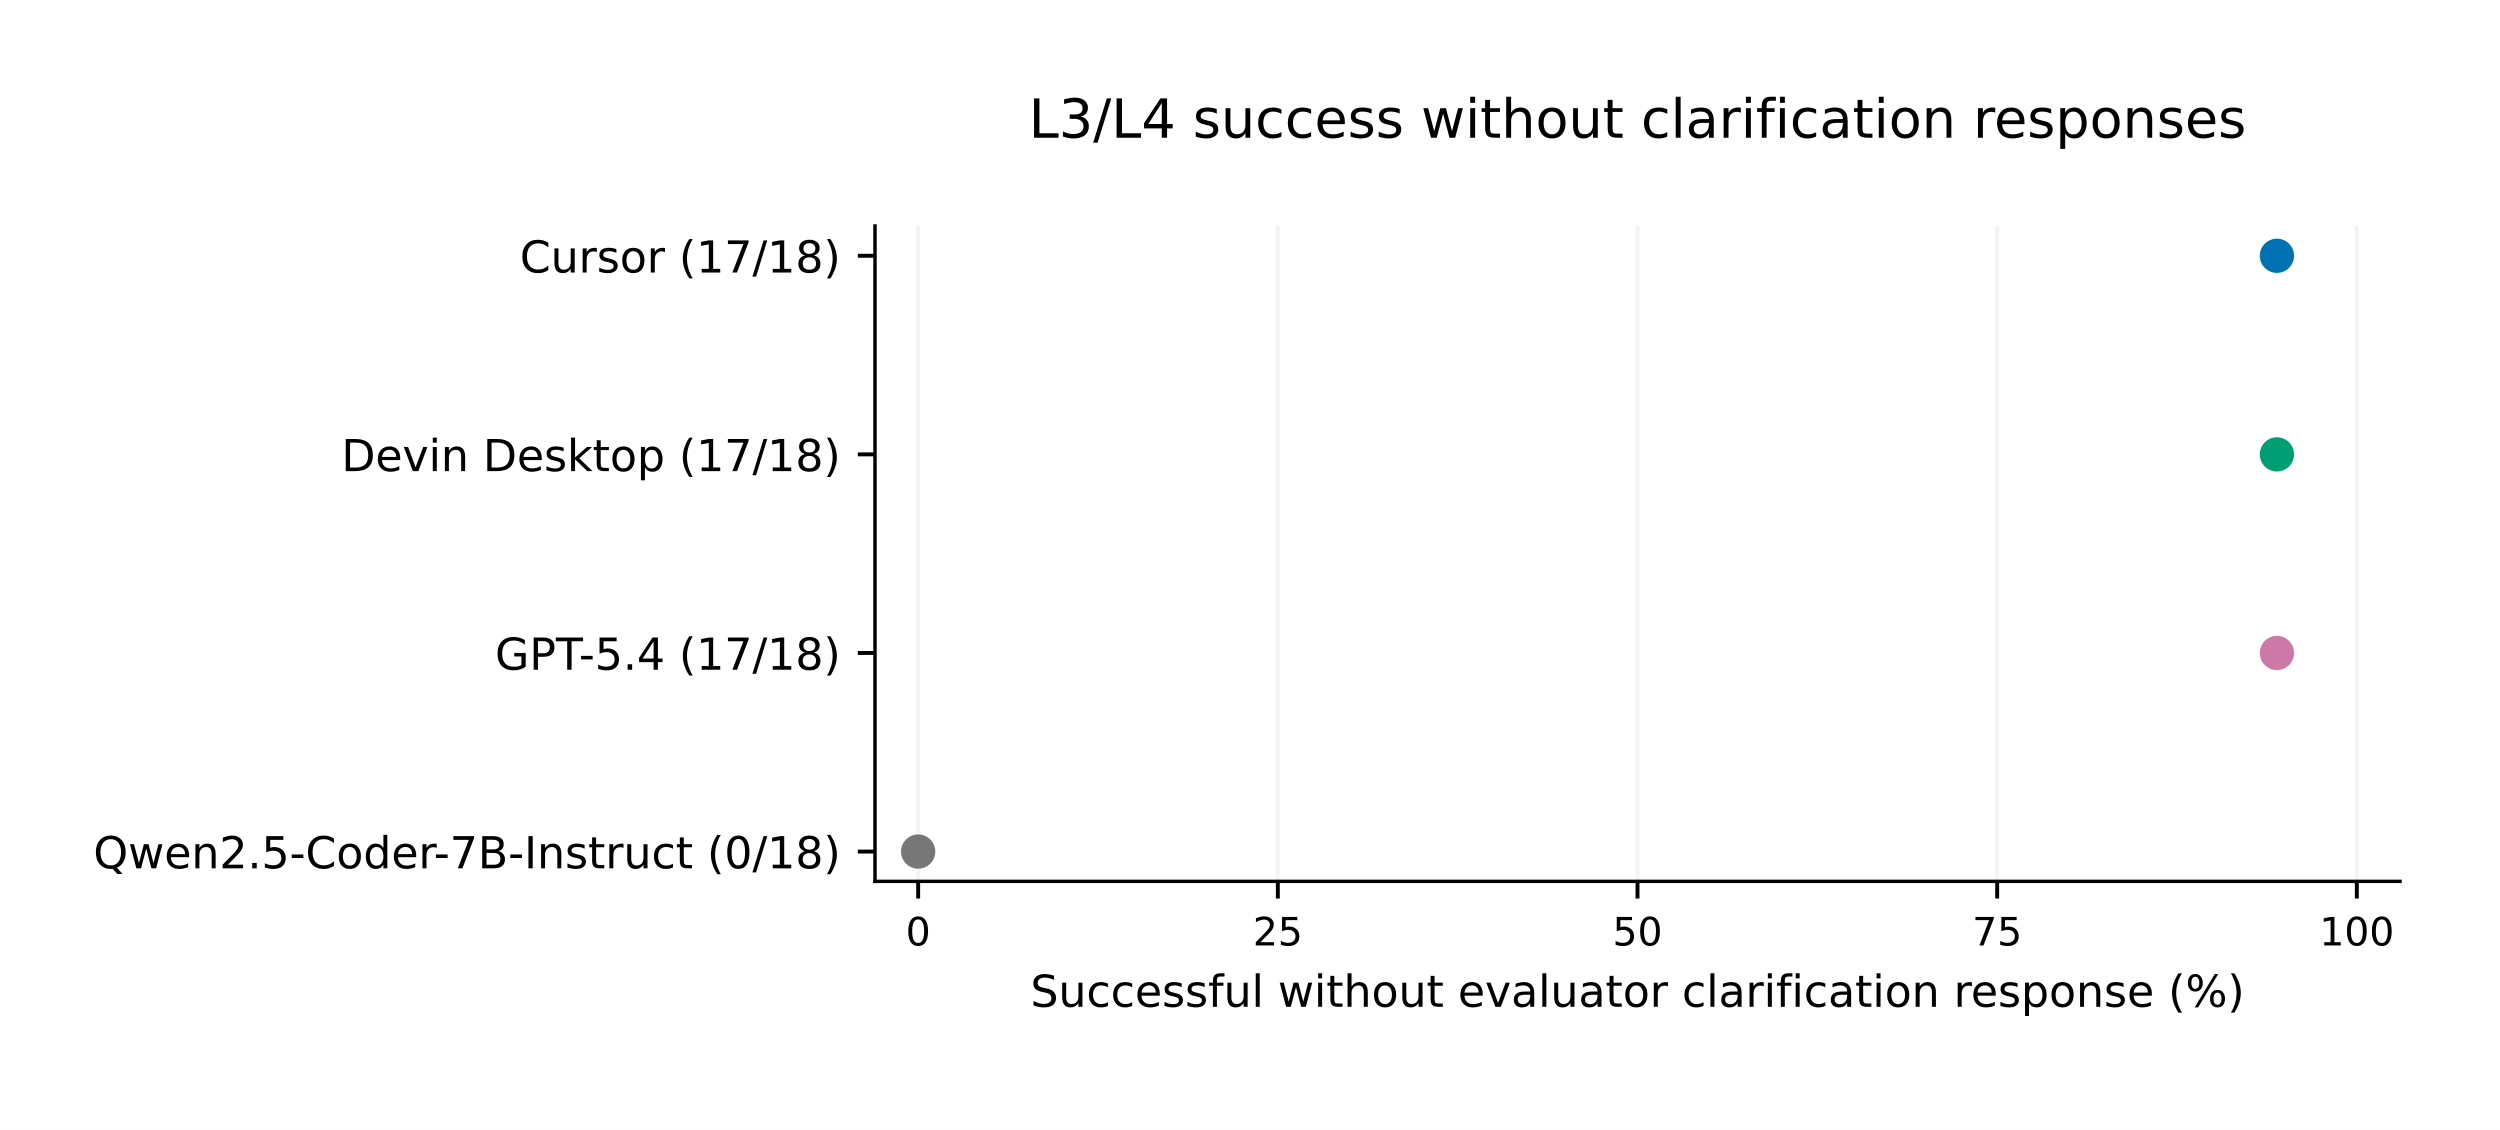
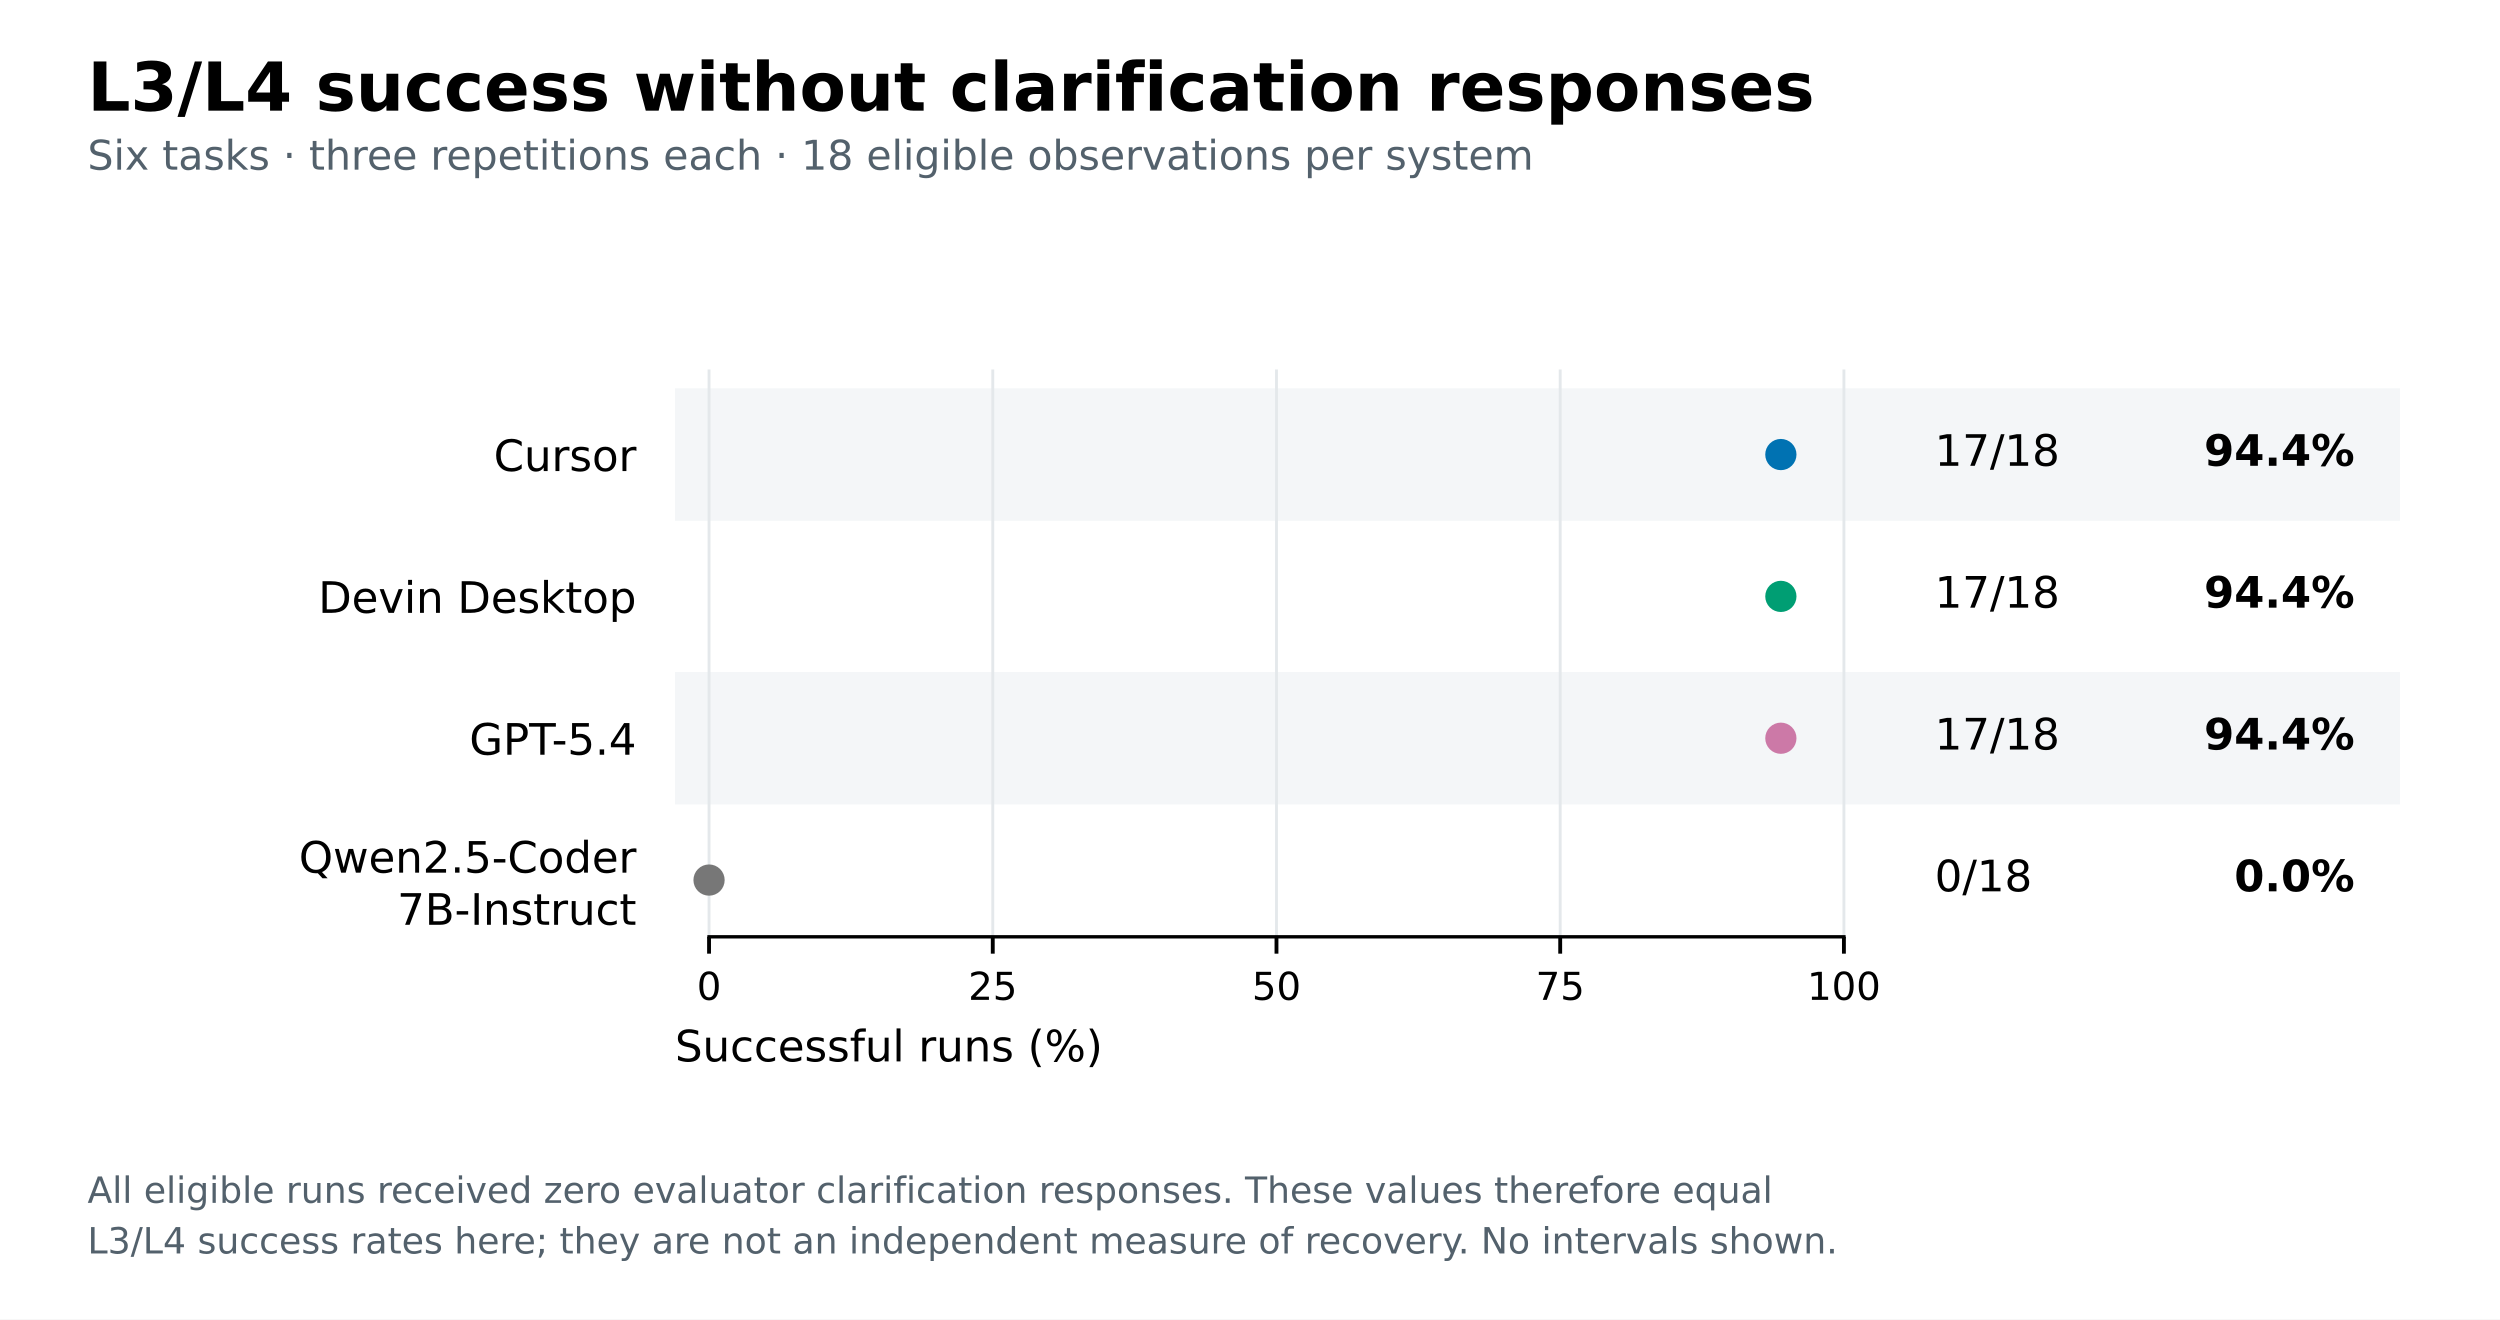
- <svg xmlns="http://www.w3.org/2000/svg" xmlns:xlink="http://www.w3.org/1999/xlink" width="509.76pt" height="230.4pt" viewBox="0 0 509.76 230.4" version="1.1">
+ <svg xmlns="http://www.w3.org/2000/svg" xmlns:xlink="http://www.w3.org/1999/xlink" width="518.4pt" height="273.6pt" viewBox="0 0 518.4 273.6" version="1.1">
  <defs>
    <style type="text/css">*{stroke-linejoin: round; stroke-linecap: butt}</style>
  </defs>
  <g id="figure_1">
    <g id="patch_1">
-       <path d="M 0 230.4  L 509.76 230.4  L 509.76 0  L 0 0  z " style="fill: #ffffff" />
+       <path d="M 0 273.6  L 518.4 273.6  L 518.4 0  L 0 0  z " style="fill: #ffffff" />
    </g>
    <g id="axes_1">
      <g id="patch_2">
-         <path d="M 178.416 179.712  L 489.37 179.712  L 489.37 46.08  L 178.416 46.08  z " style="fill: #ffffff" />
+         <path d="M 139.968 194.256  L 497.664 194.256  L 497.664 76.608  L 139.968 76.608  z " style="fill: #ffffff" />
+       </g>
+       <g id="patch_3">
+         <path d="M 139.968 81.02  L 497.664 81.02  L 497.664 107.491  L 139.968 107.491  z " clip-path="url(#p867bc484aa)" style="fill: #f4f6f8; stroke: #f4f6f8; stroke-linejoin: miter" />
+       </g>
+       <g id="patch_4">
+         <path d="M 139.968 139.844  L 497.664 139.844  L 497.664 166.315  L 139.968 166.315  z " clip-path="url(#p867bc484aa)" style="fill: #f4f6f8; stroke: #f4f6f8; stroke-linejoin: miter" />
      </g>
      <g id="matplotlib.axis_1">
        <g id="xtick_1">
          <g id="line2d_1">
-             <path d="M 187.217 179.712  L 187.217 46.08  " clip-path="url(#p9133604a31)" style="fill: none; stroke: #b0b0b0; stroke-opacity: 0.15; stroke-width: 0.8; stroke-linecap: square" />
+             <path d="M 147.028 194.256  L 147.028 76.608  " clip-path="url(#p867bc484aa)" style="fill: none; stroke: #e4e8eb; stroke-width: 0.6; stroke-linecap: square" />
          </g>
          <g id="line2d_2">
            <defs>
-               <path id="mf75d2ca12f" d="M 0 0  L 0 3.5  " style="stroke: #000000; stroke-width: 0.8" />
+               <path id="mebc4b230e4" d="M 0 0  L 0 3.5  " style="stroke: #000000; stroke-width: 0.8" />
            </defs>
            <g>
-               <use xlink:href="#mf75d2ca12f" x="187.217" y="179.712" style="stroke: #000000; stroke-width: 0.8" />
+               <use xlink:href="#mebc4b230e4" x="147.028" y="194.256" style="stroke: #000000; stroke-width: 0.8" />
            </g>
          </g>
          <g id="text_1">
-             <text style="font-size: 8px; font-family: 'DejaVu Sans', sans-serif; text-anchor: middle" x="187.217" y="192.791" transform="rotate(-0 187.2166 192.7908)">0</text>
+             <text style="font-size: 8px; font-family: 'DejaVu Sans'; text-anchor: middle" x="147.028" y="207.334" transform="rotate(-0 147.0278 207.3341)">0</text>
          </g>
        </g>
        <g id="xtick_2">
          <g id="line2d_3">
-             <path d="M 260.555 179.712  L 260.555 46.08  " clip-path="url(#p9133604a31)" style="fill: none; stroke: #b0b0b0; stroke-opacity: 0.15; stroke-width: 0.8; stroke-linecap: square" />
+             <path d="M 205.859 194.256  L 205.859 76.608  " clip-path="url(#p867bc484aa)" style="fill: none; stroke: #e4e8eb; stroke-width: 0.6; stroke-linecap: square" />
          </g>
          <g id="line2d_4">
            <g>
-               <use xlink:href="#mf75d2ca12f" x="260.555" y="179.712" style="stroke: #000000; stroke-width: 0.8" />
+               <use xlink:href="#mebc4b230e4" x="205.859" y="194.256" style="stroke: #000000; stroke-width: 0.8" />
            </g>
          </g>
          <g id="text_2">
-             <text style="font-size: 8px; font-family: 'DejaVu Sans', sans-serif; text-anchor: middle" x="260.555" y="192.791" transform="rotate(-0 260.5547 192.7908)">25</text>
+             <text style="font-size: 8px; font-family: 'DejaVu Sans'; text-anchor: middle" x="205.859" y="207.334" transform="rotate(-0 205.8594 207.3341)">25</text>
          </g>
        </g>
        <g id="xtick_3">
          <g id="line2d_5">
-             <path d="M 333.893 179.712  L 333.893 46.08  " clip-path="url(#p9133604a31)" style="fill: none; stroke: #b0b0b0; stroke-opacity: 0.15; stroke-width: 0.8; stroke-linecap: square" />
+             <path d="M 264.691 194.256  L 264.691 76.608  " clip-path="url(#p867bc484aa)" style="fill: none; stroke: #e4e8eb; stroke-width: 0.6; stroke-linecap: square" />
          </g>
          <g id="line2d_6">
            <g>
-               <use xlink:href="#mf75d2ca12f" x="333.893" y="179.712" style="stroke: #000000; stroke-width: 0.8" />
+               <use xlink:href="#mebc4b230e4" x="264.691" y="194.256" style="stroke: #000000; stroke-width: 0.8" />
            </g>
          </g>
          <g id="text_3">
-             <text style="font-size: 8px; font-family: 'DejaVu Sans', sans-serif; text-anchor: middle" x="333.893" y="192.791" transform="rotate(-0 333.8928 192.7908)">50</text>
+             <text style="font-size: 8px; font-family: 'DejaVu Sans'; text-anchor: middle" x="264.691" y="207.334" transform="rotate(-0 264.6909 207.3341)">50</text>
          </g>
        </g>
        <g id="xtick_4">
          <g id="line2d_7">
-             <path d="M 407.231 179.712  L 407.231 46.08  " clip-path="url(#p9133604a31)" style="fill: none; stroke: #b0b0b0; stroke-opacity: 0.15; stroke-width: 0.8; stroke-linecap: square" />
+             <path d="M 323.523 194.256  L 323.523 76.608  " clip-path="url(#p867bc484aa)" style="fill: none; stroke: #e4e8eb; stroke-width: 0.6; stroke-linecap: square" />
          </g>
          <g id="line2d_8">
            <g>
-               <use xlink:href="#mf75d2ca12f" x="407.231" y="179.712" style="stroke: #000000; stroke-width: 0.8" />
+               <use xlink:href="#mebc4b230e4" x="323.523" y="194.256" style="stroke: #000000; stroke-width: 0.8" />
            </g>
          </g>
          <g id="text_4">
-             <text style="font-size: 8px; font-family: 'DejaVu Sans', sans-serif; text-anchor: middle" x="407.231" y="192.791" transform="rotate(-0 407.2309 192.7908)">75</text>
+             <text style="font-size: 8px; font-family: 'DejaVu Sans'; text-anchor: middle" x="323.523" y="207.334" transform="rotate(-0 323.5225 207.3341)">75</text>
          </g>
        </g>
        <g id="xtick_5">
          <g id="line2d_9">
-             <path d="M 480.569 179.712  L 480.569 46.08  " clip-path="url(#p9133604a31)" style="fill: none; stroke: #b0b0b0; stroke-opacity: 0.15; stroke-width: 0.8; stroke-linecap: square" />
+             <path d="M 382.354 194.256  L 382.354 76.608  " clip-path="url(#p867bc484aa)" style="fill: none; stroke: #e4e8eb; stroke-width: 0.6; stroke-linecap: square" />
          </g>
          <g id="line2d_10">
            <g>
-               <use xlink:href="#mf75d2ca12f" x="480.569" y="179.712" style="stroke: #000000; stroke-width: 0.8" />
+               <use xlink:href="#mebc4b230e4" x="382.354" y="194.256" style="stroke: #000000; stroke-width: 0.8" />
            </g>
          </g>
          <g id="text_5">
-             <text style="font-size: 8px; font-family: 'DejaVu Sans', sans-serif; text-anchor: middle" x="480.569" y="192.791" transform="rotate(-0 480.569 192.7908)">100</text>
+             <text style="font-size: 8px; font-family: 'DejaVu Sans'; text-anchor: middle" x="382.354" y="207.334" transform="rotate(-0 382.3541 207.3341)">100</text>
          </g>
        </g>
        <g id="text_6">
-           <text style="font-size: 9px; font-family: 'DejaVu Sans', sans-serif; text-anchor: middle" x="333.893" y="205.293" transform="rotate(-0 333.8928 205.2931)">Successful without evaluator clarification response (%)</text>
+           <text style="font-size: 9px; font-family: 'DejaVu Sans'; text-anchor: start" x="139.968" y="220.095" transform="rotate(-0 139.968 220.0946)">Successful runs (%)</text>
        </g>
      </g>
      <g id="matplotlib.axis_2">
        <g id="ytick_1">
-           <g id="line2d_11">
-             <defs>
-               <path id="m426b7bbde6" d="M 0 0  L -3.5 0  " style="stroke: #000000; stroke-width: 0.8" />
-             </defs>
-             <g>
-               <use xlink:href="#m426b7bbde6" x="178.416" y="52.154" style="stroke: #000000; stroke-width: 0.8" />
-             </g>
-           </g>
+           <g id="line2d_11" />
          <g id="text_7">
-             <text style="font-size: 9px; font-family: 'DejaVu Sans', sans-serif; text-anchor: end" x="171.416" y="55.573" transform="rotate(-0 171.416 55.57348)">Cursor (17/18)</text>
+             <text style="font-size: 9px; font-family: 'DejaVu Sans'; text-anchor: end" x="131.968" y="97.674" transform="rotate(-0 131.968 97.67414)">Cursor</text>
          </g>
        </g>
        <g id="ytick_2">
-           <g id="line2d_12">
-             <g>
-               <use xlink:href="#m426b7bbde6" x="178.416" y="92.649" style="stroke: #000000; stroke-width: 0.8" />
-             </g>
-           </g>
+           <g id="line2d_12" />
          <g id="text_8">
-             <text style="font-size: 9px; font-family: 'DejaVu Sans', sans-serif; text-anchor: end" x="171.416" y="96.068" transform="rotate(-0 171.416 96.06802)">Devin Desktop (17/18)</text>
+             <text style="font-size: 9px; font-family: 'DejaVu Sans'; text-anchor: end" x="131.968" y="127.086" transform="rotate(-0 131.968 127.0865)">Devin Desktop</text>
          </g>
        </g>
        <g id="ytick_3">
-           <g id="line2d_13">
-             <g>
-               <use xlink:href="#m426b7bbde6" x="178.416" y="133.143" style="stroke: #000000; stroke-width: 0.8" />
-             </g>
-           </g>
+           <g id="line2d_13" />
          <g id="text_9">
-             <text style="font-size: 9px; font-family: 'DejaVu Sans', sans-serif; text-anchor: end" x="171.416" y="136.563" transform="rotate(-0 171.416 136.5626)">GPT-5.4 (17/18)</text>
+             <text style="font-size: 9px; font-family: 'DejaVu Sans'; text-anchor: end" x="131.968" y="156.498" transform="rotate(-0 131.968 156.4981)">GPT-5.4</text>
          </g>
        </g>
        <g id="ytick_4">
-           <g id="line2d_14">
-             <g>
-               <use xlink:href="#m426b7bbde6" x="178.416" y="173.638" style="stroke: #000000; stroke-width: 0.8" />
-             </g>
-           </g>
+           <g id="line2d_14" />
          <g id="text_10">
-             <text style="font-size: 9px; font-family: 'DejaVu Sans', sans-serif; text-anchor: end" x="171.416" y="177.057" transform="rotate(-0 171.416 177.0571)">Qwen2.5-Coder-7B-Instruct (0/18)</text>
+             <text style="font-size: 9px; font-family: 'DejaVu Sans'" transform="translate(61.97894 180.9601)">Qwen2.5-Coder</text>
+             <text style="font-size: 9px; font-family: 'DejaVu Sans'" transform="translate(82.36394 191.7618)">7B-Instruct</text>
          </g>
        </g>
      </g>
+       <g id="patch_5">
+         <path d="M 147.028 194.256  L 382.354 194.256  " style="fill: none; stroke: #000000; stroke-width: 0.7; stroke-linejoin: miter; stroke-linecap: square" />
+       </g>
      <g id="PathCollection_1">
        <defs>
-           <path id="mbcf8392613" d="M 0 3  C 0.796 3 1.559 2.684 2.121 2.121  C 2.684 1.559 3 0.796 3 0  C 3 -0.796 2.684 -1.559 2.121 -2.121  C 1.559 -2.684 0.796 -3 0 -3  C -0.796 -3 -1.559 -2.684 -2.121 -2.121  C -2.684 -1.559 -3 -0.796 -3 0  C -3 0.796 -2.684 1.559 -2.121 2.121  C -1.559 2.684 -0.796 3 0 3  z " style="stroke: #0072b2" />
+           <path id="m43a6c748dc" d="M 0 2.739  C 0.726 2.739 1.423 2.45 1.936 1.936  C 2.45 1.423 2.739 0.726 2.739 0  C 2.739 -0.726 2.45 -1.423 1.936 -1.936  C 1.423 -2.45 0.726 -2.739 0 -2.739  C -0.726 -2.739 -1.423 -2.45 -1.936 -1.936  C -2.45 -1.423 -2.739 -0.726 -2.739 0  C -2.739 0.726 -2.45 1.423 -1.936 1.936  C -1.423 2.45 -0.726 2.739 0 2.739  z " style="stroke: #0072b2" />
        </defs>
-         <g clip-path="url(#p9133604a31)">
-           <use xlink:href="#mbcf8392613" x="464.272" y="52.154" style="fill: #0072b2; stroke: #0072b2" />
+         <g clip-path="url(#p867bc484aa)">
+           <use xlink:href="#m43a6c748dc" x="369.28" y="94.255" style="fill: #0072b2; stroke: #0072b2" />
        </g>
+       </g>
+       <g id="text_11">
+         <text style="font-size: 9px; font-family: 'DejaVu Sans'; text-anchor: start" x="401.18" y="96.593" transform="rotate(-0 401.1802 96.59309)">17/18</text>
+       </g>
+       <g id="text_12">
+         <text style="font-weight: 700; font-size: 9px; font-family: 'DejaVu Sans'; text-anchor: end" x="488.251" y="96.593" transform="rotate(-0 488.2509 96.59309)">94.4%</text>
      </g>
      <g id="PathCollection_2">
        <defs>
-           <path id="m77377d772d" d="M 0 3  C 0.796 3 1.559 2.684 2.121 2.121  C 2.684 1.559 3 0.796 3 0  C 3 -0.796 2.684 -1.559 2.121 -2.121  C 1.559 -2.684 0.796 -3 0 -3  C -0.796 -3 -1.559 -2.684 -2.121 -2.121  C -2.684 -1.559 -3 -0.796 -3 0  C -3 0.796 -2.684 1.559 -2.121 2.121  C -1.559 2.684 -0.796 3 0 3  z " style="stroke: #009e73" />
+           <path id="m843d892ff7" d="M 0 2.739  C 0.726 2.739 1.423 2.45 1.936 1.936  C 2.45 1.423 2.739 0.726 2.739 0  C 2.739 -0.726 2.45 -1.423 1.936 -1.936  C 1.423 -2.45 0.726 -2.739 0 -2.739  C -0.726 -2.739 -1.423 -2.45 -1.936 -1.936  C -2.45 -1.423 -2.739 -0.726 -2.739 0  C -2.739 0.726 -2.45 1.423 -1.936 1.936  C -1.423 2.45 -0.726 2.739 0 2.739  z " style="stroke: #009e73" />
        </defs>
-         <g clip-path="url(#p9133604a31)">
-           <use xlink:href="#m77377d772d" x="464.272" y="92.649" style="fill: #009e73; stroke: #009e73" />
+         <g clip-path="url(#p867bc484aa)">
+           <use xlink:href="#m843d892ff7" x="369.28" y="123.667" style="fill: #009e73; stroke: #009e73" />
        </g>
+       </g>
+       <g id="text_13">
+         <text style="font-size: 9px; font-family: 'DejaVu Sans'; text-anchor: start" x="401.18" y="126.005" transform="rotate(-0 401.1802 126.0051)">17/18</text>
+       </g>
+       <g id="text_14">
+         <text style="font-weight: 700; font-size: 9px; font-family: 'DejaVu Sans'; text-anchor: end" x="488.251" y="126.005" transform="rotate(-0 488.2509 126.0051)">94.4%</text>
      </g>
      <g id="PathCollection_3">
        <defs>
-           <path id="m4564fc7c26" d="M 0 3  C 0.796 3 1.559 2.684 2.121 2.121  C 2.684 1.559 3 0.796 3 0  C 3 -0.796 2.684 -1.559 2.121 -2.121  C 1.559 -2.684 0.796 -3 0 -3  C -0.796 -3 -1.559 -2.684 -2.121 -2.121  C -2.684 -1.559 -3 -0.796 -3 0  C -3 0.796 -2.684 1.559 -2.121 2.121  C -1.559 2.684 -0.796 3 0 3  z " style="stroke: #cc79a7" />
+           <path id="m663803cff5" d="M 0 2.739  C 0.726 2.739 1.423 2.45 1.936 1.936  C 2.45 1.423 2.739 0.726 2.739 0  C 2.739 -0.726 2.45 -1.423 1.936 -1.936  C 1.423 -2.45 0.726 -2.739 0 -2.739  C -0.726 -2.739 -1.423 -2.45 -1.936 -1.936  C -2.45 -1.423 -2.739 -0.726 -2.739 0  C -2.739 0.726 -2.45 1.423 -1.936 1.936  C -1.423 2.45 -0.726 2.739 0 2.739  z " style="stroke: #cc79a7" />
        </defs>
-         <g clip-path="url(#p9133604a31)">
-           <use xlink:href="#m4564fc7c26" x="464.272" y="133.143" style="fill: #cc79a7; stroke: #cc79a7" />
+         <g clip-path="url(#p867bc484aa)">
+           <use xlink:href="#m663803cff5" x="369.28" y="153.079" style="fill: #cc79a7; stroke: #cc79a7" />
        </g>
+       </g>
+       <g id="text_15">
+         <text style="font-size: 9px; font-family: 'DejaVu Sans'; text-anchor: start" x="401.18" y="155.417" transform="rotate(-0 401.1802 155.4171)">17/18</text>
+       </g>
+       <g id="text_16">
+         <text style="font-weight: 700; font-size: 9px; font-family: 'DejaVu Sans'; text-anchor: end" x="488.251" y="155.417" transform="rotate(-0 488.2509 155.4171)">94.4%</text>
      </g>
      <g id="PathCollection_4">
        <defs>
-           <path id="m58e247cf03" d="M 0 3  C 0.796 3 1.559 2.684 2.121 2.121  C 2.684 1.559 3 0.796 3 0  C 3 -0.796 2.684 -1.559 2.121 -2.121  C 1.559 -2.684 0.796 -3 0 -3  C -0.796 -3 -1.559 -2.684 -2.121 -2.121  C -2.684 -1.559 -3 -0.796 -3 0  C -3 0.796 -2.684 1.559 -2.121 2.121  C -1.559 2.684 -0.796 3 0 3  z " style="stroke: #777777" />
+           <path id="m7d3250f7a6" d="M 0 2.739  C 0.726 2.739 1.423 2.45 1.936 1.936  C 2.45 1.423 2.739 0.726 2.739 0  C 2.739 -0.726 2.45 -1.423 1.936 -1.936  C 1.423 -2.45 0.726 -2.739 0 -2.739  C -0.726 -2.739 -1.423 -2.45 -1.936 -1.936  C -2.45 -1.423 -2.739 -0.726 -2.739 0  C -2.739 0.726 -2.45 1.423 -1.936 1.936  C -1.423 2.45 -0.726 2.739 0 2.739  z " style="stroke: #777777" />
        </defs>
-         <g clip-path="url(#p9133604a31)">
-           <use xlink:href="#m58e247cf03" x="187.217" y="173.638" style="fill: #777777; stroke: #777777" />
+         <g clip-path="url(#p867bc484aa)">
+           <use xlink:href="#m7d3250f7a6" x="147.028" y="182.491" style="fill: #777777; stroke: #777777" />
        </g>
      </g>
-       <g id="patch_3">
-         <path d="M 178.416 179.712  L 178.416 46.08  " style="fill: none; stroke: #000000; stroke-width: 0.7; stroke-linejoin: miter; stroke-linecap: square" />
+       <g id="text_17">
+         <text style="font-size: 9px; font-family: 'DejaVu Sans'; text-anchor: start" x="401.18" y="184.829" transform="rotate(-0 401.1802 184.8291)">0/18</text>
      </g>
-       <g id="patch_4">
-         <path d="M 178.416 179.712  L 489.37 179.712  " style="fill: none; stroke: #000000; stroke-width: 0.7; stroke-linejoin: miter; stroke-linecap: square" />
+       <g id="text_18">
+         <text style="font-weight: 700; font-size: 9px; font-family: 'DejaVu Sans'; text-anchor: end" x="488.251" y="184.829" transform="rotate(-0 488.2509 184.8291)">0.0%</text>
      </g>
-       <g id="text_11">
-         <text style="font-size: 11px; font-family: 'DejaVu Sans', sans-serif; text-anchor: middle" x="333.893" y="28.08" transform="rotate(-0 333.8928 28.08)">L3/L4 success without clarification responses</text>
-       </g>
+     </g>
+     <g id="text_19">
+       <text style="font-weight: 700; font-size: 14px; font-family: 'DejaVu Sans'; text-anchor: start" x="18.144" y="22.95" transform="rotate(-0 18.144 22.94981)">L3/L4 success without clarification responses</text>
+     </g>
+     <g id="text_20">
+       <text style="font-size: 8.5px; font-family: 'DejaVu Sans'; text-anchor: start; fill: #53616c" x="18.144" y="35.187" transform="rotate(-0 18.144 35.18667)">Six tasks · three repetitions each · 18 eligible observations per system</text>
+     </g>
+     <g id="text_21">
+       <text style="font-size: 7.5px; font-family: 'DejaVu Sans'; fill: #53616c" transform="translate(18.144 249.42)">All eligible runs received zero evaluator clarification responses. These values therefore equal</text>
+       <text style="font-size: 7.5px; font-family: 'DejaVu Sans'; fill: #53616c" transform="translate(18.144 259.92)">L3/L4 success rates here; they are not an independent measure of recovery. No intervals shown.</text>
    </g>
  </g>
  <defs>
-     <clipPath id="p9133604a31">
-       <rect x="178.416" y="46.08" width="310.954" height="133.632" />
+     <clipPath id="p867bc484aa">
+       <rect x="139.968" y="76.608" width="357.696" height="117.648" />
    </clipPath>
  </defs>
</svg>
